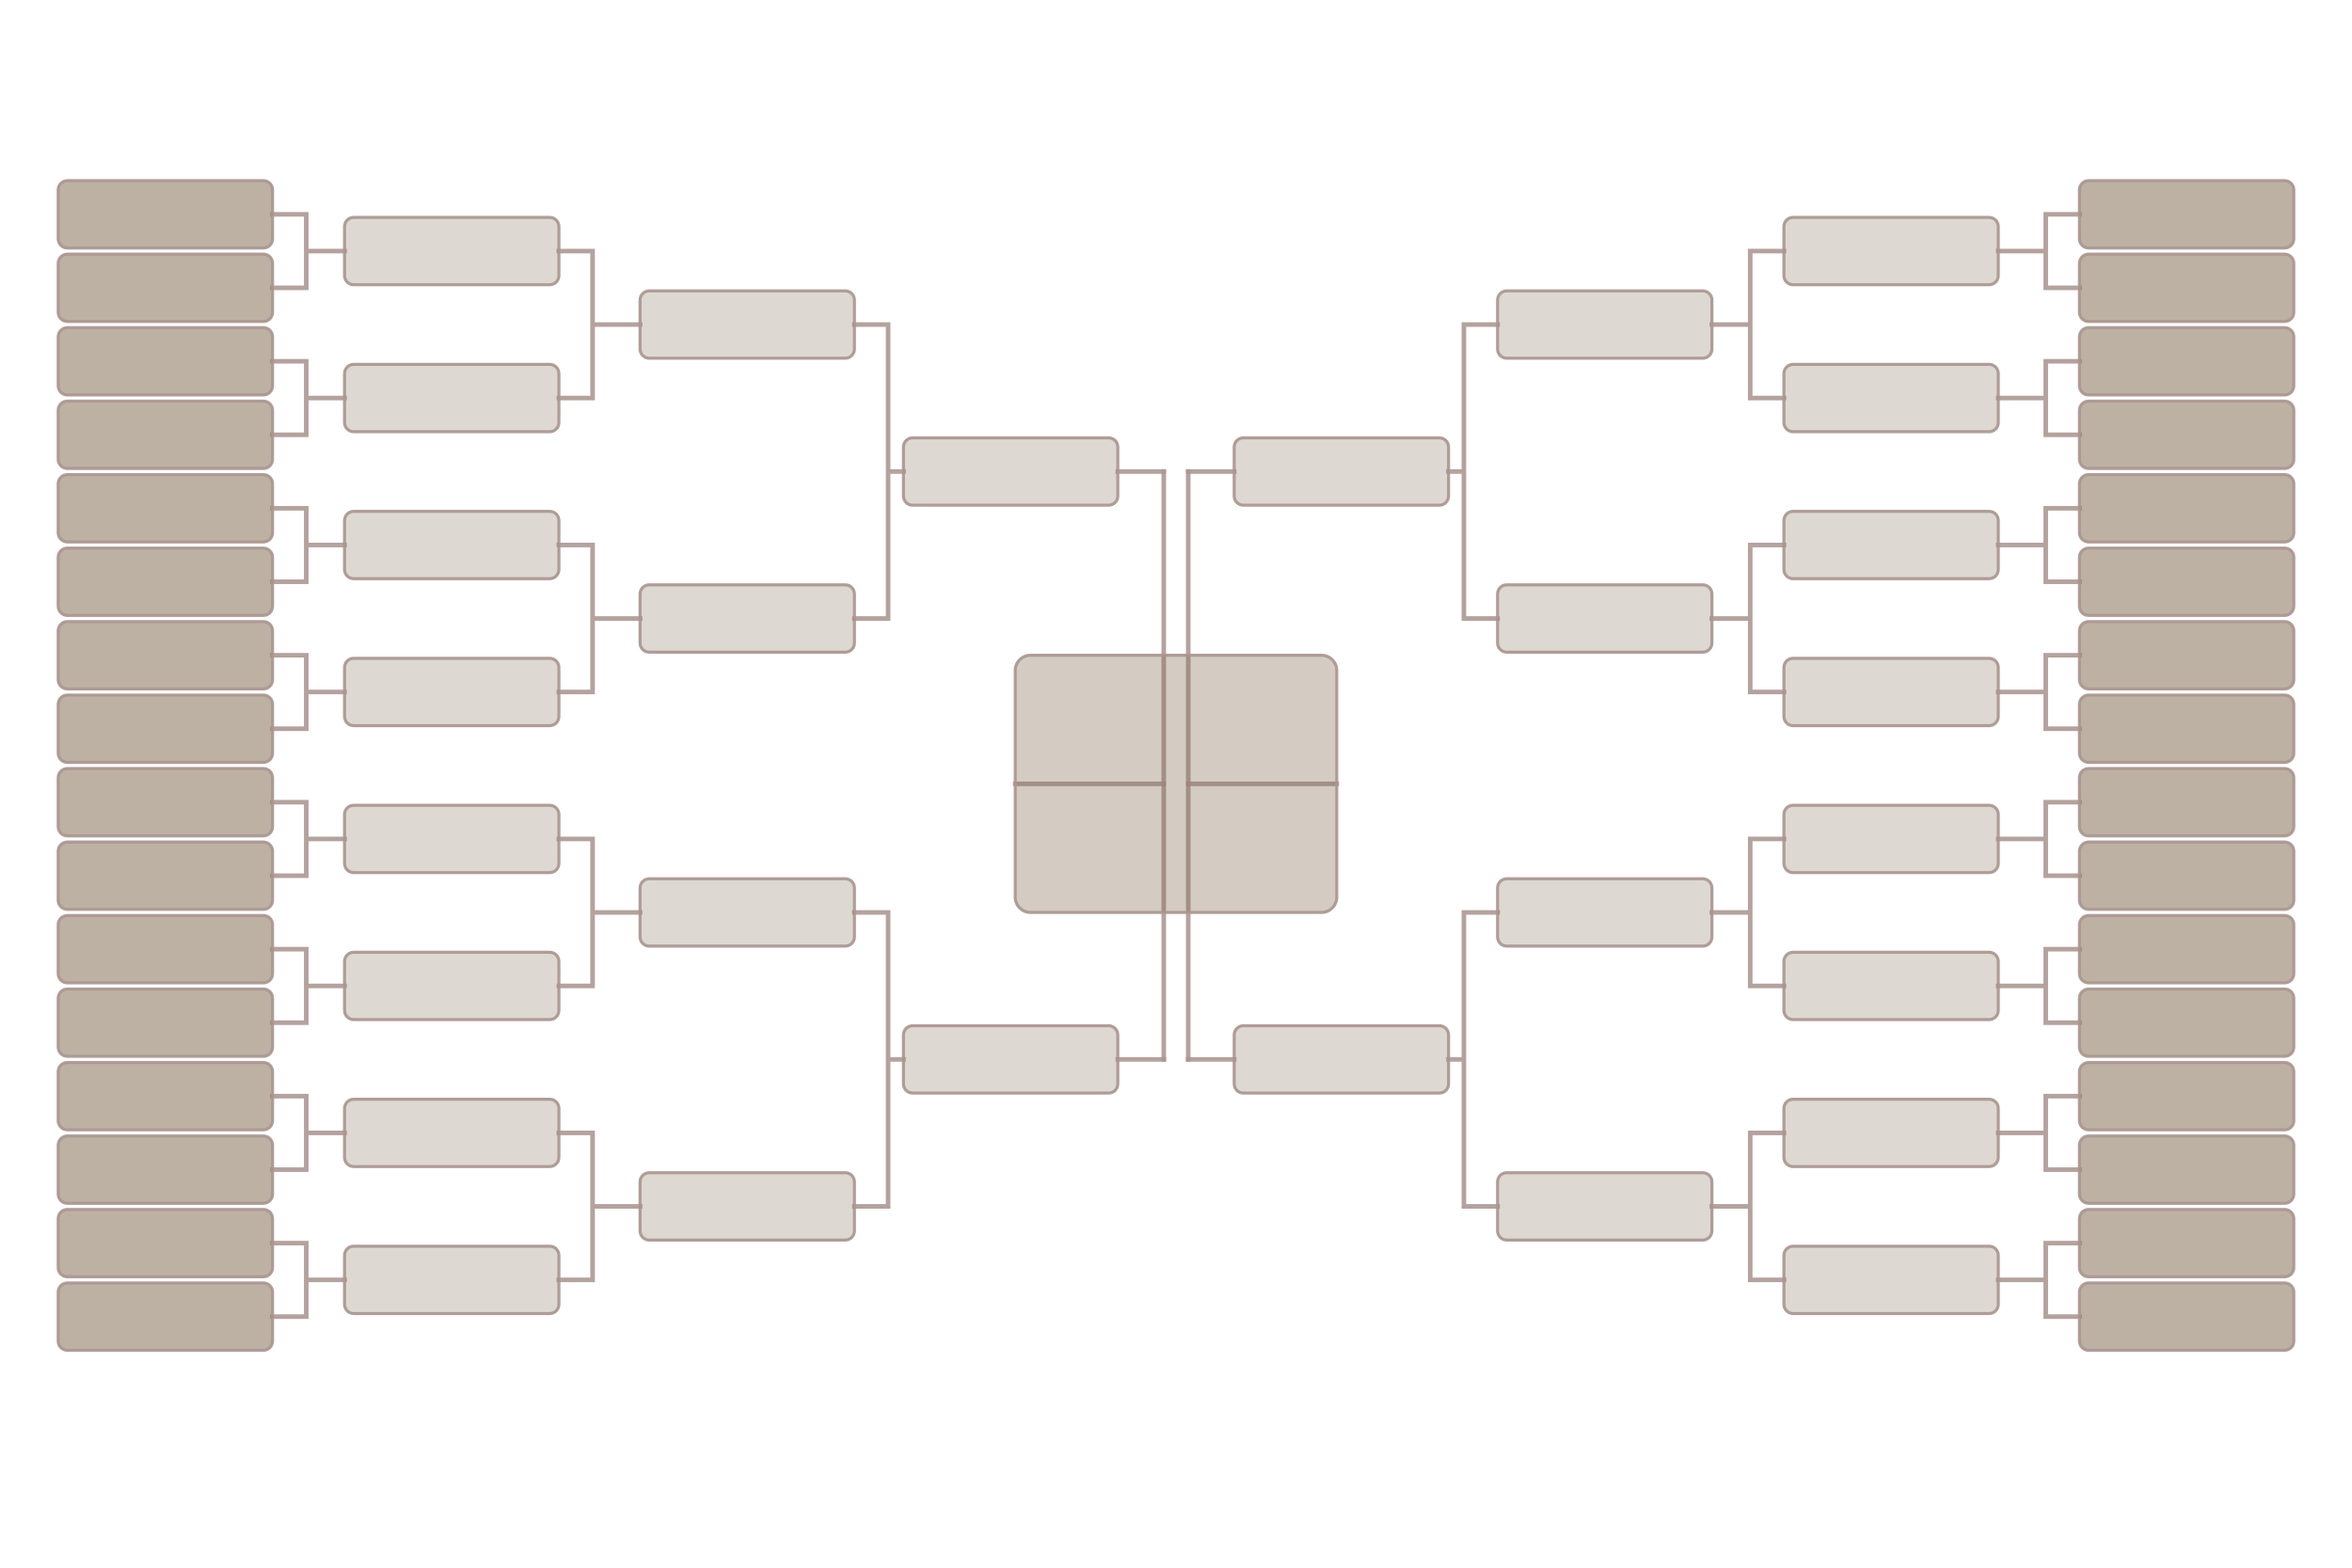
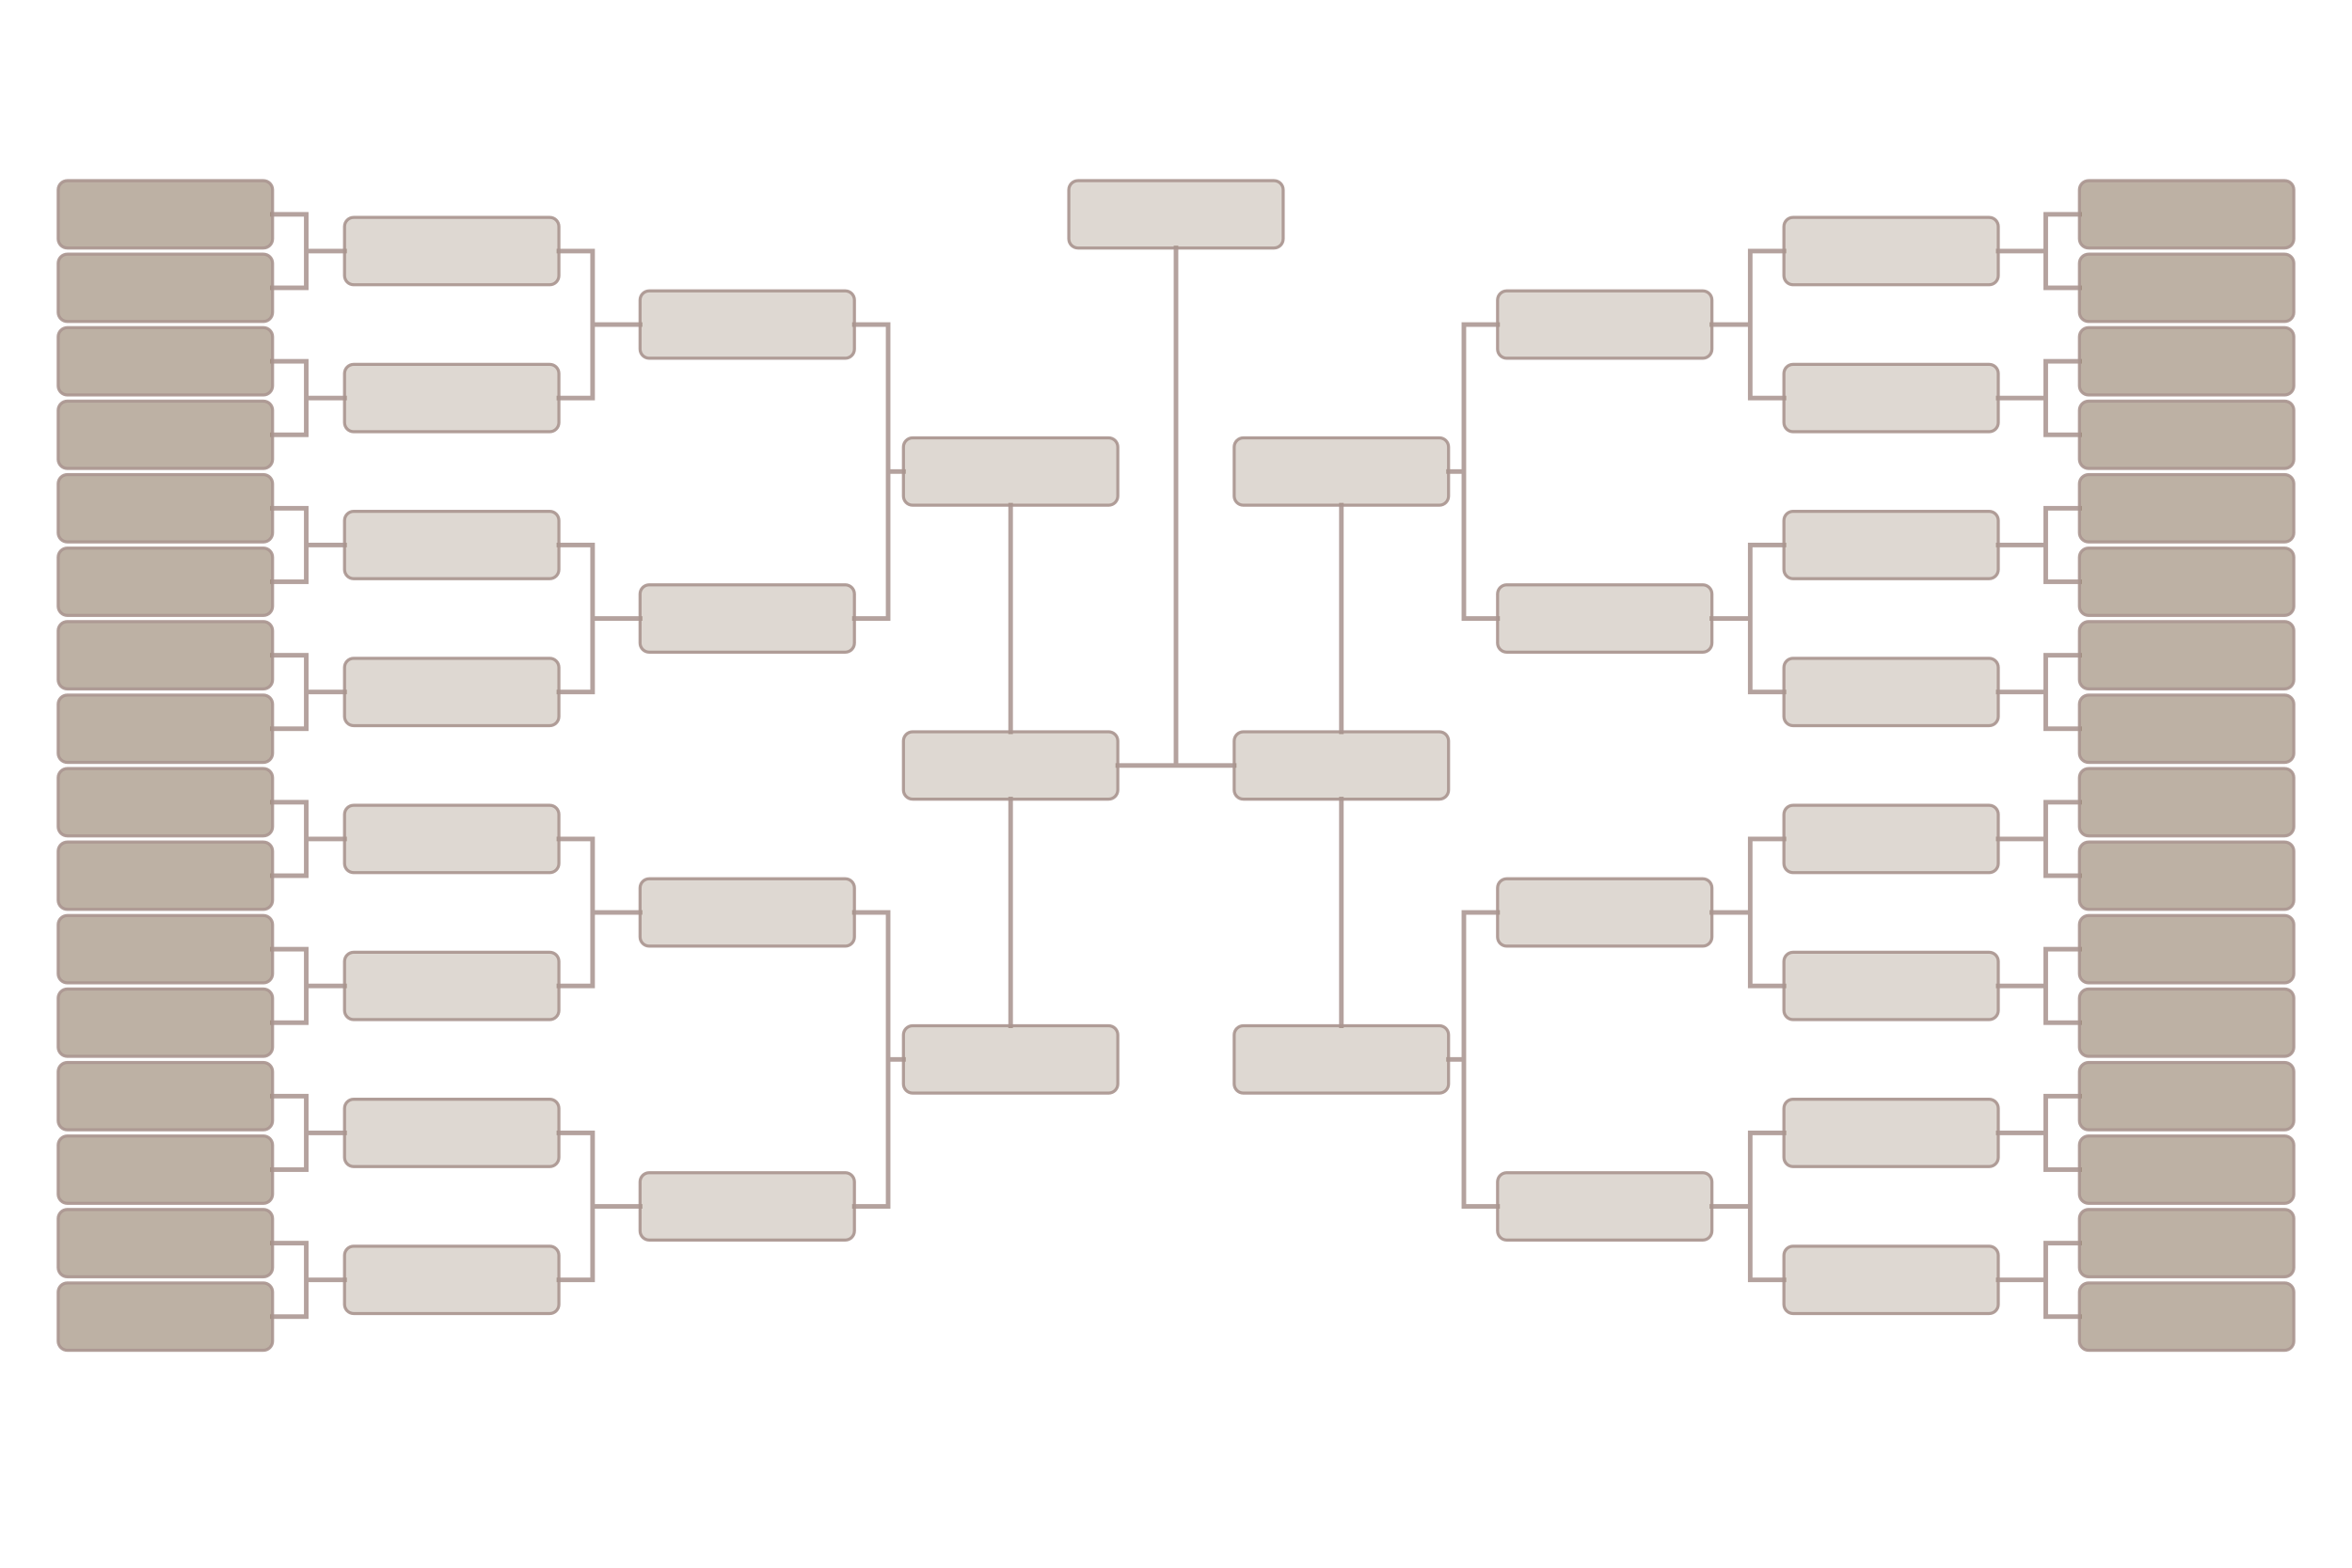
<svg xmlns="http://www.w3.org/2000/svg" width="1536" height="1024" viewBox="0 0 1536 1024" data-layer-role="transparent-middle-gameboard" data-geometry-authority="uniform-svg-gameboard" data-presentation-style="material-brown-selectable-r32">
  <defs>
    <style>.connector-line{pointer-events:none}.pick-card-slot{pointer-events:none}.slot-r32-selectable{pointer-events:none}</style>
  </defs>
  <g id="connector-linework" data-layer="linework" data-stroke-policy="lightened-brown-over-background">
    <path class="connector-line" d="M 178 140 H 200 V 188 H 178 M 200 164 H 225" stroke="#AA9691" stroke-opacity="0.88" stroke-width="3" fill="none" stroke-linecap="square" stroke-linejoin="miter" vector-effect="non-scaling-stroke" />
    <path class="connector-line" d="M 178 236 H 200 V 284 H 178 M 200 260 H 225" stroke="#AA9691" stroke-opacity="0.88" stroke-width="3" fill="none" stroke-linecap="square" stroke-linejoin="miter" vector-effect="non-scaling-stroke" />
    <path class="connector-line" d="M 178 332 H 200 V 380 H 178 M 200 356 H 225" stroke="#AA9691" stroke-opacity="0.88" stroke-width="3" fill="none" stroke-linecap="square" stroke-linejoin="miter" vector-effect="non-scaling-stroke" />
    <path class="connector-line" d="M 178 428 H 200 V 476 H 178 M 200 452 H 225" stroke="#AA9691" stroke-opacity="0.88" stroke-width="3" fill="none" stroke-linecap="square" stroke-linejoin="miter" vector-effect="non-scaling-stroke" />
    <path class="connector-line" d="M 178 524 H 200 V 572 H 178 M 200 548 H 225" stroke="#AA9691" stroke-opacity="0.88" stroke-width="3" fill="none" stroke-linecap="square" stroke-linejoin="miter" vector-effect="non-scaling-stroke" />
    <path class="connector-line" d="M 178 620 H 200 V 668 H 178 M 200 644 H 225" stroke="#AA9691" stroke-opacity="0.88" stroke-width="3" fill="none" stroke-linecap="square" stroke-linejoin="miter" vector-effect="non-scaling-stroke" />
    <path class="connector-line" d="M 178 716 H 200 V 764 H 178 M 200 740 H 225" stroke="#AA9691" stroke-opacity="0.88" stroke-width="3" fill="none" stroke-linecap="square" stroke-linejoin="miter" vector-effect="non-scaling-stroke" />
    <path class="connector-line" d="M 178 812 H 200 V 860 H 178 M 200 836 H 225" stroke="#AA9691" stroke-opacity="0.88" stroke-width="3" fill="none" stroke-linecap="square" stroke-linejoin="miter" vector-effect="non-scaling-stroke" />
    <path class="connector-line" d="M 365 164 H 387 V 260 H 365 M 387 212 H 418" stroke="#AA9691" stroke-opacity="0.88" stroke-width="3" fill="none" stroke-linecap="square" stroke-linejoin="miter" vector-effect="non-scaling-stroke" />
    <path class="connector-line" d="M 365 356 H 387 V 452 H 365 M 387 404 H 418" stroke="#AA9691" stroke-opacity="0.88" stroke-width="3" fill="none" stroke-linecap="square" stroke-linejoin="miter" vector-effect="non-scaling-stroke" />
    <path class="connector-line" d="M 365 548 H 387 V 644 H 365 M 387 596 H 418" stroke="#AA9691" stroke-opacity="0.88" stroke-width="3" fill="none" stroke-linecap="square" stroke-linejoin="miter" vector-effect="non-scaling-stroke" />
    <path class="connector-line" d="M 365 740 H 387 V 836 H 365 M 387 788 H 418" stroke="#AA9691" stroke-opacity="0.88" stroke-width="3" fill="none" stroke-linecap="square" stroke-linejoin="miter" vector-effect="non-scaling-stroke" />
    <path class="connector-line" d="M 558 212 H 580 V 404 H 558 M 580 308 H 590" stroke="#AA9691" stroke-opacity="0.88" stroke-width="3" fill="none" stroke-linecap="square" stroke-linejoin="miter" vector-effect="non-scaling-stroke" />
    <path class="connector-line" d="M 558 596 H 580 V 788 H 558 M 580 692 H 590" stroke="#AA9691" stroke-opacity="0.88" stroke-width="3" fill="none" stroke-linecap="square" stroke-linejoin="miter" vector-effect="non-scaling-stroke" />
    <path class="connector-line" d="M 1358 140 H 1336 V 188 H 1358 M 1336 164 H 1305" stroke="#AA9691" stroke-opacity="0.88" stroke-width="3" fill="none" stroke-linecap="square" stroke-linejoin="miter" vector-effect="non-scaling-stroke" />
    <path class="connector-line" d="M 1358 236 H 1336 V 284 H 1358 M 1336 260 H 1305" stroke="#AA9691" stroke-opacity="0.88" stroke-width="3" fill="none" stroke-linecap="square" stroke-linejoin="miter" vector-effect="non-scaling-stroke" />
    <path class="connector-line" d="M 1358 332 H 1336 V 380 H 1358 M 1336 356 H 1305" stroke="#AA9691" stroke-opacity="0.88" stroke-width="3" fill="none" stroke-linecap="square" stroke-linejoin="miter" vector-effect="non-scaling-stroke" />
    <path class="connector-line" d="M 1358 428 H 1336 V 476 H 1358 M 1336 452 H 1305" stroke="#AA9691" stroke-opacity="0.88" stroke-width="3" fill="none" stroke-linecap="square" stroke-linejoin="miter" vector-effect="non-scaling-stroke" />
    <path class="connector-line" d="M 1358 524 H 1336 V 572 H 1358 M 1336 548 H 1305" stroke="#AA9691" stroke-opacity="0.88" stroke-width="3" fill="none" stroke-linecap="square" stroke-linejoin="miter" vector-effect="non-scaling-stroke" />
    <path class="connector-line" d="M 1358 620 H 1336 V 668 H 1358 M 1336 644 H 1305" stroke="#AA9691" stroke-opacity="0.88" stroke-width="3" fill="none" stroke-linecap="square" stroke-linejoin="miter" vector-effect="non-scaling-stroke" />
    <path class="connector-line" d="M 1358 716 H 1336 V 764 H 1358 M 1336 740 H 1305" stroke="#AA9691" stroke-opacity="0.88" stroke-width="3" fill="none" stroke-linecap="square" stroke-linejoin="miter" vector-effect="non-scaling-stroke" />
    <path class="connector-line" d="M 1358 812 H 1336 V 860 H 1358 M 1336 836 H 1305" stroke="#AA9691" stroke-opacity="0.88" stroke-width="3" fill="none" stroke-linecap="square" stroke-linejoin="miter" vector-effect="non-scaling-stroke" />
    <path class="connector-line" d="M 1165 164 H 1143 V 260 H 1165 M 1143 212 H 1118" stroke="#AA9691" stroke-opacity="0.88" stroke-width="3" fill="none" stroke-linecap="square" stroke-linejoin="miter" vector-effect="non-scaling-stroke" />
    <path class="connector-line" d="M 1165 356 H 1143 V 452 H 1165 M 1143 404 H 1118" stroke="#AA9691" stroke-opacity="0.88" stroke-width="3" fill="none" stroke-linecap="square" stroke-linejoin="miter" vector-effect="non-scaling-stroke" />
    <path class="connector-line" d="M 1165 548 H 1143 V 644 H 1165 M 1143 596 H 1118" stroke="#AA9691" stroke-opacity="0.88" stroke-width="3" fill="none" stroke-linecap="square" stroke-linejoin="miter" vector-effect="non-scaling-stroke" />
    <path class="connector-line" d="M 1165 740 H 1143 V 836 H 1165 M 1143 788 H 1118" stroke="#AA9691" stroke-opacity="0.88" stroke-width="3" fill="none" stroke-linecap="square" stroke-linejoin="miter" vector-effect="non-scaling-stroke" />
    <path class="connector-line" d="M 978 212 H 956 V 404 H 978 M 956 308 H 946" stroke="#AA9691" stroke-opacity="0.88" stroke-width="3" fill="none" stroke-linecap="square" stroke-linejoin="miter" vector-effect="non-scaling-stroke" />
    <path class="connector-line" d="M 978 596 H 956 V 788 H 978 M 956 692 H 946" stroke="#AA9691" stroke-opacity="0.88" stroke-width="3" fill="none" stroke-linecap="square" stroke-linejoin="miter" vector-effect="non-scaling-stroke" />
-     <path class="connector-line" d="M 730 308 H 760" stroke="#AA9691" stroke-opacity="0.88" stroke-width="3" fill="none" stroke-linecap="square" stroke-linejoin="miter" vector-effect="non-scaling-stroke" />
-     <path class="connector-line" d="M 730 692 H 760" stroke="#AA9691" stroke-opacity="0.88" stroke-width="3" fill="none" stroke-linecap="square" stroke-linejoin="miter" vector-effect="non-scaling-stroke" />
-     <path class="connector-line" d="M 760 308 V 692" stroke="#AA9691" stroke-opacity="0.88" stroke-width="3" fill="none" stroke-linecap="square" stroke-linejoin="miter" vector-effect="non-scaling-stroke" />
-     <path class="connector-line" d="M 760 512 H 663" stroke="#AA9691" stroke-opacity="0.88" stroke-width="3" fill="none" stroke-linecap="square" stroke-linejoin="miter" vector-effect="non-scaling-stroke" />
-     <path class="connector-line" d="M 806 308 H 776" stroke="#AA9691" stroke-opacity="0.88" stroke-width="3" fill="none" stroke-linecap="square" stroke-linejoin="miter" vector-effect="non-scaling-stroke" />
-     <path class="connector-line" d="M 806 692 H 776" stroke="#AA9691" stroke-opacity="0.88" stroke-width="3" fill="none" stroke-linecap="square" stroke-linejoin="miter" vector-effect="non-scaling-stroke" />
-     <path class="connector-line" d="M 776 308 V 692" stroke="#AA9691" stroke-opacity="0.88" stroke-width="3" fill="none" stroke-linecap="square" stroke-linejoin="miter" vector-effect="non-scaling-stroke" />
-     <path class="connector-line" d="M 776 512 H 873" stroke="#AA9691" stroke-opacity="0.88" stroke-width="3" fill="none" stroke-linecap="square" stroke-linejoin="miter" vector-effect="non-scaling-stroke" />
+     <path class="connector-line final-stack-connector" data-final-stack="left-sf-sources-to-final-left" d="M 660 330 V 478 M 660 522 V 670" stroke="#AA9691" stroke-opacity="0.88" stroke-width="3" fill="none" stroke-linecap="square" stroke-linejoin="miter" vector-effect="non-scaling-stroke" />
+     <path class="connector-line final-stack-connector" data-final-stack="right-sf-sources-to-final-right" d="M 876 330 V 478 M 876 522 V 670" stroke="#AA9691" stroke-opacity="0.88" stroke-width="3" fill="none" stroke-linecap="square" stroke-linejoin="miter" vector-effect="non-scaling-stroke" />
+     <path class="connector-line final-stack-connector" data-final-stack="sf-winners-to-champion" d="M 730 500 H 806 M 768 500 V 162" stroke="#AA9691" stroke-opacity="0.88" stroke-width="3" fill="none" stroke-linecap="square" stroke-linejoin="miter" vector-effect="non-scaling-stroke" />
  </g>
  <g id="pick-card-slots" data-layer="slot-outlines" data-fill-policy="material-r32-selectable-fill">
    <rect class="pick-card-slot slot-r32-selectable" data-round="R32" data-side="left" data-index="1" x="38" y="118" width="140" height="44" fill="#816A51" fill-opacity="0.52" stroke="#AA9691" stroke-opacity="0.92" stroke-width="2" rx="6" ry="6" vector-effect="non-scaling-stroke" />
    <rect class="pick-card-slot slot-r32-selectable" data-round="R32" data-side="left" data-index="2" x="38" y="166" width="140" height="44" fill="#816A51" fill-opacity="0.52" stroke="#AA9691" stroke-opacity="0.92" stroke-width="2" rx="6" ry="6" vector-effect="non-scaling-stroke" />
    <rect class="pick-card-slot slot-r32-selectable" data-round="R32" data-side="left" data-index="3" x="38" y="214" width="140" height="44" fill="#816A51" fill-opacity="0.52" stroke="#AA9691" stroke-opacity="0.92" stroke-width="2" rx="6" ry="6" vector-effect="non-scaling-stroke" />
    <rect class="pick-card-slot slot-r32-selectable" data-round="R32" data-side="left" data-index="4" x="38" y="262" width="140" height="44" fill="#816A51" fill-opacity="0.52" stroke="#AA9691" stroke-opacity="0.92" stroke-width="2" rx="6" ry="6" vector-effect="non-scaling-stroke" />
    <rect class="pick-card-slot slot-r32-selectable" data-round="R32" data-side="left" data-index="5" x="38" y="310" width="140" height="44" fill="#816A51" fill-opacity="0.52" stroke="#AA9691" stroke-opacity="0.92" stroke-width="2" rx="6" ry="6" vector-effect="non-scaling-stroke" />
    <rect class="pick-card-slot slot-r32-selectable" data-round="R32" data-side="left" data-index="6" x="38" y="358" width="140" height="44" fill="#816A51" fill-opacity="0.52" stroke="#AA9691" stroke-opacity="0.92" stroke-width="2" rx="6" ry="6" vector-effect="non-scaling-stroke" />
    <rect class="pick-card-slot slot-r32-selectable" data-round="R32" data-side="left" data-index="7" x="38" y="406" width="140" height="44" fill="#816A51" fill-opacity="0.52" stroke="#AA9691" stroke-opacity="0.92" stroke-width="2" rx="6" ry="6" vector-effect="non-scaling-stroke" />
    <rect class="pick-card-slot slot-r32-selectable" data-round="R32" data-side="left" data-index="8" x="38" y="454" width="140" height="44" fill="#816A51" fill-opacity="0.52" stroke="#AA9691" stroke-opacity="0.92" stroke-width="2" rx="6" ry="6" vector-effect="non-scaling-stroke" />
    <rect class="pick-card-slot slot-r32-selectable" data-round="R32" data-side="left" data-index="9" x="38" y="502" width="140" height="44" fill="#816A51" fill-opacity="0.52" stroke="#AA9691" stroke-opacity="0.92" stroke-width="2" rx="6" ry="6" vector-effect="non-scaling-stroke" />
    <rect class="pick-card-slot slot-r32-selectable" data-round="R32" data-side="left" data-index="10" x="38" y="550" width="140" height="44" fill="#816A51" fill-opacity="0.52" stroke="#AA9691" stroke-opacity="0.92" stroke-width="2" rx="6" ry="6" vector-effect="non-scaling-stroke" />
    <rect class="pick-card-slot slot-r32-selectable" data-round="R32" data-side="left" data-index="11" x="38" y="598" width="140" height="44" fill="#816A51" fill-opacity="0.52" stroke="#AA9691" stroke-opacity="0.92" stroke-width="2" rx="6" ry="6" vector-effect="non-scaling-stroke" />
    <rect class="pick-card-slot slot-r32-selectable" data-round="R32" data-side="left" data-index="12" x="38" y="646" width="140" height="44" fill="#816A51" fill-opacity="0.52" stroke="#AA9691" stroke-opacity="0.92" stroke-width="2" rx="6" ry="6" vector-effect="non-scaling-stroke" />
    <rect class="pick-card-slot slot-r32-selectable" data-round="R32" data-side="left" data-index="13" x="38" y="694" width="140" height="44" fill="#816A51" fill-opacity="0.52" stroke="#AA9691" stroke-opacity="0.92" stroke-width="2" rx="6" ry="6" vector-effect="non-scaling-stroke" />
    <rect class="pick-card-slot slot-r32-selectable" data-round="R32" data-side="left" data-index="14" x="38" y="742" width="140" height="44" fill="#816A51" fill-opacity="0.52" stroke="#AA9691" stroke-opacity="0.92" stroke-width="2" rx="6" ry="6" vector-effect="non-scaling-stroke" />
    <rect class="pick-card-slot slot-r32-selectable" data-round="R32" data-side="left" data-index="15" x="38" y="790" width="140" height="44" fill="#816A51" fill-opacity="0.52" stroke="#AA9691" stroke-opacity="0.92" stroke-width="2" rx="6" ry="6" vector-effect="non-scaling-stroke" />
    <rect class="pick-card-slot slot-r32-selectable" data-round="R32" data-side="left" data-index="16" x="38" y="838" width="140" height="44" fill="#816A51" fill-opacity="0.52" stroke="#AA9691" stroke-opacity="0.92" stroke-width="2" rx="6" ry="6" vector-effect="non-scaling-stroke" />
    <rect class="pick-card-slot slot-r32-selectable" data-round="R32" data-side="right" data-index="1" x="1358" y="118" width="140" height="44" fill="#816A51" fill-opacity="0.52" stroke="#AA9691" stroke-opacity="0.92" stroke-width="2" rx="6" ry="6" vector-effect="non-scaling-stroke" />
    <rect class="pick-card-slot slot-r32-selectable" data-round="R32" data-side="right" data-index="2" x="1358" y="166" width="140" height="44" fill="#816A51" fill-opacity="0.52" stroke="#AA9691" stroke-opacity="0.92" stroke-width="2" rx="6" ry="6" vector-effect="non-scaling-stroke" />
    <rect class="pick-card-slot slot-r32-selectable" data-round="R32" data-side="right" data-index="3" x="1358" y="214" width="140" height="44" fill="#816A51" fill-opacity="0.52" stroke="#AA9691" stroke-opacity="0.92" stroke-width="2" rx="6" ry="6" vector-effect="non-scaling-stroke" />
    <rect class="pick-card-slot slot-r32-selectable" data-round="R32" data-side="right" data-index="4" x="1358" y="262" width="140" height="44" fill="#816A51" fill-opacity="0.52" stroke="#AA9691" stroke-opacity="0.92" stroke-width="2" rx="6" ry="6" vector-effect="non-scaling-stroke" />
    <rect class="pick-card-slot slot-r32-selectable" data-round="R32" data-side="right" data-index="5" x="1358" y="310" width="140" height="44" fill="#816A51" fill-opacity="0.52" stroke="#AA9691" stroke-opacity="0.92" stroke-width="2" rx="6" ry="6" vector-effect="non-scaling-stroke" />
    <rect class="pick-card-slot slot-r32-selectable" data-round="R32" data-side="right" data-index="6" x="1358" y="358" width="140" height="44" fill="#816A51" fill-opacity="0.52" stroke="#AA9691" stroke-opacity="0.92" stroke-width="2" rx="6" ry="6" vector-effect="non-scaling-stroke" />
    <rect class="pick-card-slot slot-r32-selectable" data-round="R32" data-side="right" data-index="7" x="1358" y="406" width="140" height="44" fill="#816A51" fill-opacity="0.52" stroke="#AA9691" stroke-opacity="0.92" stroke-width="2" rx="6" ry="6" vector-effect="non-scaling-stroke" />
    <rect class="pick-card-slot slot-r32-selectable" data-round="R32" data-side="right" data-index="8" x="1358" y="454" width="140" height="44" fill="#816A51" fill-opacity="0.52" stroke="#AA9691" stroke-opacity="0.92" stroke-width="2" rx="6" ry="6" vector-effect="non-scaling-stroke" />
    <rect class="pick-card-slot slot-r32-selectable" data-round="R32" data-side="right" data-index="9" x="1358" y="502" width="140" height="44" fill="#816A51" fill-opacity="0.52" stroke="#AA9691" stroke-opacity="0.92" stroke-width="2" rx="6" ry="6" vector-effect="non-scaling-stroke" />
    <rect class="pick-card-slot slot-r32-selectable" data-round="R32" data-side="right" data-index="10" x="1358" y="550" width="140" height="44" fill="#816A51" fill-opacity="0.52" stroke="#AA9691" stroke-opacity="0.92" stroke-width="2" rx="6" ry="6" vector-effect="non-scaling-stroke" />
    <rect class="pick-card-slot slot-r32-selectable" data-round="R32" data-side="right" data-index="11" x="1358" y="598" width="140" height="44" fill="#816A51" fill-opacity="0.52" stroke="#AA9691" stroke-opacity="0.92" stroke-width="2" rx="6" ry="6" vector-effect="non-scaling-stroke" />
    <rect class="pick-card-slot slot-r32-selectable" data-round="R32" data-side="right" data-index="12" x="1358" y="646" width="140" height="44" fill="#816A51" fill-opacity="0.52" stroke="#AA9691" stroke-opacity="0.92" stroke-width="2" rx="6" ry="6" vector-effect="non-scaling-stroke" />
    <rect class="pick-card-slot slot-r32-selectable" data-round="R32" data-side="right" data-index="13" x="1358" y="694" width="140" height="44" fill="#816A51" fill-opacity="0.52" stroke="#AA9691" stroke-opacity="0.92" stroke-width="2" rx="6" ry="6" vector-effect="non-scaling-stroke" />
    <rect class="pick-card-slot slot-r32-selectable" data-round="R32" data-side="right" data-index="14" x="1358" y="742" width="140" height="44" fill="#816A51" fill-opacity="0.52" stroke="#AA9691" stroke-opacity="0.92" stroke-width="2" rx="6" ry="6" vector-effect="non-scaling-stroke" />
    <rect class="pick-card-slot slot-r32-selectable" data-round="R32" data-side="right" data-index="15" x="1358" y="790" width="140" height="44" fill="#816A51" fill-opacity="0.52" stroke="#AA9691" stroke-opacity="0.92" stroke-width="2" rx="6" ry="6" vector-effect="non-scaling-stroke" />
    <rect class="pick-card-slot slot-r32-selectable" data-round="R32" data-side="right" data-index="16" x="1358" y="838" width="140" height="44" fill="#816A51" fill-opacity="0.52" stroke="#AA9691" stroke-opacity="0.92" stroke-width="2" rx="6" ry="6" vector-effect="non-scaling-stroke" />
    <rect class="pick-card-slot slot-board-structure" data-round="R16" data-side="left" data-index="1" x="225" y="142" width="140" height="44" fill="#816A51" fill-opacity="0.26" stroke="#AA9691" stroke-opacity="0.92" stroke-width="2" rx="6" ry="6" vector-effect="non-scaling-stroke" />
    <rect class="pick-card-slot slot-board-structure" data-round="R16" data-side="left" data-index="2" x="225" y="238" width="140" height="44" fill="#816A51" fill-opacity="0.26" stroke="#AA9691" stroke-opacity="0.92" stroke-width="2" rx="6" ry="6" vector-effect="non-scaling-stroke" />
    <rect class="pick-card-slot slot-board-structure" data-round="R16" data-side="left" data-index="3" x="225" y="334" width="140" height="44" fill="#816A51" fill-opacity="0.26" stroke="#AA9691" stroke-opacity="0.92" stroke-width="2" rx="6" ry="6" vector-effect="non-scaling-stroke" />
    <rect class="pick-card-slot slot-board-structure" data-round="R16" data-side="left" data-index="4" x="225" y="430" width="140" height="44" fill="#816A51" fill-opacity="0.26" stroke="#AA9691" stroke-opacity="0.92" stroke-width="2" rx="6" ry="6" vector-effect="non-scaling-stroke" />
    <rect class="pick-card-slot slot-board-structure" data-round="R16" data-side="left" data-index="5" x="225" y="526" width="140" height="44" fill="#816A51" fill-opacity="0.26" stroke="#AA9691" stroke-opacity="0.92" stroke-width="2" rx="6" ry="6" vector-effect="non-scaling-stroke" />
    <rect class="pick-card-slot slot-board-structure" data-round="R16" data-side="left" data-index="6" x="225" y="622" width="140" height="44" fill="#816A51" fill-opacity="0.26" stroke="#AA9691" stroke-opacity="0.92" stroke-width="2" rx="6" ry="6" vector-effect="non-scaling-stroke" />
    <rect class="pick-card-slot slot-board-structure" data-round="R16" data-side="left" data-index="7" x="225" y="718" width="140" height="44" fill="#816A51" fill-opacity="0.26" stroke="#AA9691" stroke-opacity="0.92" stroke-width="2" rx="6" ry="6" vector-effect="non-scaling-stroke" />
    <rect class="pick-card-slot slot-board-structure" data-round="R16" data-side="left" data-index="8" x="225" y="814" width="140" height="44" fill="#816A51" fill-opacity="0.26" stroke="#AA9691" stroke-opacity="0.92" stroke-width="2" rx="6" ry="6" vector-effect="non-scaling-stroke" />
    <rect class="pick-card-slot slot-board-structure" data-round="R16" data-side="right" data-index="1" x="1165" y="142" width="140" height="44" fill="#816A51" fill-opacity="0.26" stroke="#AA9691" stroke-opacity="0.92" stroke-width="2" rx="6" ry="6" vector-effect="non-scaling-stroke" />
    <rect class="pick-card-slot slot-board-structure" data-round="R16" data-side="right" data-index="2" x="1165" y="238" width="140" height="44" fill="#816A51" fill-opacity="0.26" stroke="#AA9691" stroke-opacity="0.92" stroke-width="2" rx="6" ry="6" vector-effect="non-scaling-stroke" />
    <rect class="pick-card-slot slot-board-structure" data-round="R16" data-side="right" data-index="3" x="1165" y="334" width="140" height="44" fill="#816A51" fill-opacity="0.26" stroke="#AA9691" stroke-opacity="0.92" stroke-width="2" rx="6" ry="6" vector-effect="non-scaling-stroke" />
    <rect class="pick-card-slot slot-board-structure" data-round="R16" data-side="right" data-index="4" x="1165" y="430" width="140" height="44" fill="#816A51" fill-opacity="0.26" stroke="#AA9691" stroke-opacity="0.92" stroke-width="2" rx="6" ry="6" vector-effect="non-scaling-stroke" />
    <rect class="pick-card-slot slot-board-structure" data-round="R16" data-side="right" data-index="5" x="1165" y="526" width="140" height="44" fill="#816A51" fill-opacity="0.26" stroke="#AA9691" stroke-opacity="0.92" stroke-width="2" rx="6" ry="6" vector-effect="non-scaling-stroke" />
    <rect class="pick-card-slot slot-board-structure" data-round="R16" data-side="right" data-index="6" x="1165" y="622" width="140" height="44" fill="#816A51" fill-opacity="0.26" stroke="#AA9691" stroke-opacity="0.92" stroke-width="2" rx="6" ry="6" vector-effect="non-scaling-stroke" />
    <rect class="pick-card-slot slot-board-structure" data-round="R16" data-side="right" data-index="7" x="1165" y="718" width="140" height="44" fill="#816A51" fill-opacity="0.26" stroke="#AA9691" stroke-opacity="0.92" stroke-width="2" rx="6" ry="6" vector-effect="non-scaling-stroke" />
    <rect class="pick-card-slot slot-board-structure" data-round="R16" data-side="right" data-index="8" x="1165" y="814" width="140" height="44" fill="#816A51" fill-opacity="0.26" stroke="#AA9691" stroke-opacity="0.92" stroke-width="2" rx="6" ry="6" vector-effect="non-scaling-stroke" />
    <rect class="pick-card-slot slot-board-structure" data-round="QF" data-side="left" data-index="1" x="418" y="190" width="140" height="44" fill="#816A51" fill-opacity="0.26" stroke="#AA9691" stroke-opacity="0.92" stroke-width="2" rx="6" ry="6" vector-effect="non-scaling-stroke" />
    <rect class="pick-card-slot slot-board-structure" data-round="QF" data-side="left" data-index="2" x="418" y="382" width="140" height="44" fill="#816A51" fill-opacity="0.26" stroke="#AA9691" stroke-opacity="0.92" stroke-width="2" rx="6" ry="6" vector-effect="non-scaling-stroke" />
    <rect class="pick-card-slot slot-board-structure" data-round="QF" data-side="left" data-index="3" x="418" y="574" width="140" height="44" fill="#816A51" fill-opacity="0.26" stroke="#AA9691" stroke-opacity="0.92" stroke-width="2" rx="6" ry="6" vector-effect="non-scaling-stroke" />
    <rect class="pick-card-slot slot-board-structure" data-round="QF" data-side="left" data-index="4" x="418" y="766" width="140" height="44" fill="#816A51" fill-opacity="0.26" stroke="#AA9691" stroke-opacity="0.92" stroke-width="2" rx="6" ry="6" vector-effect="non-scaling-stroke" />
    <rect class="pick-card-slot slot-board-structure" data-round="QF" data-side="right" data-index="1" x="978" y="190" width="140" height="44" fill="#816A51" fill-opacity="0.26" stroke="#AA9691" stroke-opacity="0.92" stroke-width="2" rx="6" ry="6" vector-effect="non-scaling-stroke" />
    <rect class="pick-card-slot slot-board-structure" data-round="QF" data-side="right" data-index="2" x="978" y="382" width="140" height="44" fill="#816A51" fill-opacity="0.26" stroke="#AA9691" stroke-opacity="0.92" stroke-width="2" rx="6" ry="6" vector-effect="non-scaling-stroke" />
    <rect class="pick-card-slot slot-board-structure" data-round="QF" data-side="right" data-index="3" x="978" y="574" width="140" height="44" fill="#816A51" fill-opacity="0.26" stroke="#AA9691" stroke-opacity="0.92" stroke-width="2" rx="6" ry="6" vector-effect="non-scaling-stroke" />
    <rect class="pick-card-slot slot-board-structure" data-round="QF" data-side="right" data-index="4" x="978" y="766" width="140" height="44" fill="#816A51" fill-opacity="0.26" stroke="#AA9691" stroke-opacity="0.92" stroke-width="2" rx="6" ry="6" vector-effect="non-scaling-stroke" />
    <rect class="pick-card-slot slot-board-structure" data-round="SF" data-side="left" data-index="1" x="590" y="286" width="140" height="44" fill="#816A51" fill-opacity="0.26" stroke="#AA9691" stroke-opacity="0.92" stroke-width="2" rx="6" ry="6" vector-effect="non-scaling-stroke" />
    <rect class="pick-card-slot slot-board-structure" data-round="SF" data-side="left" data-index="2" x="590" y="670" width="140" height="44" fill="#816A51" fill-opacity="0.26" stroke="#AA9691" stroke-opacity="0.92" stroke-width="2" rx="6" ry="6" vector-effect="non-scaling-stroke" />
    <rect class="pick-card-slot slot-board-structure" data-round="SF" data-side="right" data-index="1" x="806" y="286" width="140" height="44" fill="#816A51" fill-opacity="0.26" stroke="#AA9691" stroke-opacity="0.92" stroke-width="2" rx="6" ry="6" vector-effect="non-scaling-stroke" />
    <rect class="pick-card-slot slot-board-structure" data-round="SF" data-side="right" data-index="2" x="806" y="670" width="140" height="44" fill="#816A51" fill-opacity="0.26" stroke="#AA9691" stroke-opacity="0.92" stroke-width="2" rx="6" ry="6" vector-effect="non-scaling-stroke" />
-     <rect class="pick-card-slot slot-final-four" data-round="FINAL_FOUR" data-side="center" data-index="1" x="663" y="428" width="210" height="168" fill="#816A51" fill-opacity="0.34" stroke="#AA9691" stroke-opacity="0.92" stroke-width="2" rx="10" ry="10" vector-effect="non-scaling-stroke" />
+     <rect class="pick-card-slot slot-board-structure" data-slot-id="FINAL-LEFT" data-round="SF_WINNER" data-side="left" data-index="1" x="590" y="478" width="140" height="44" fill="#816A51" fill-opacity="0.26" stroke="#AA9691" stroke-opacity="0.92" stroke-width="2" rx="6" ry="6" vector-effect="non-scaling-stroke" />
+     <rect class="pick-card-slot slot-final-champion" data-slot-id="CHAMPION" data-round="CHAMPION" data-side="center" data-index="1" x="698" y="118" width="140" height="44" fill="#816A51" fill-opacity="0.26" stroke="#AA9691" stroke-opacity="0.92" stroke-width="2" rx="6" ry="6" vector-effect="non-scaling-stroke" />
+     <rect class="pick-card-slot slot-board-structure" data-slot-id="FINAL-RIGHT" data-round="SF_WINNER" data-side="right" data-index="1" x="806" y="478" width="140" height="44" fill="#816A51" fill-opacity="0.26" stroke="#AA9691" stroke-opacity="0.92" stroke-width="2" rx="6" ry="6" vector-effect="non-scaling-stroke" />
  </g>
</svg>
